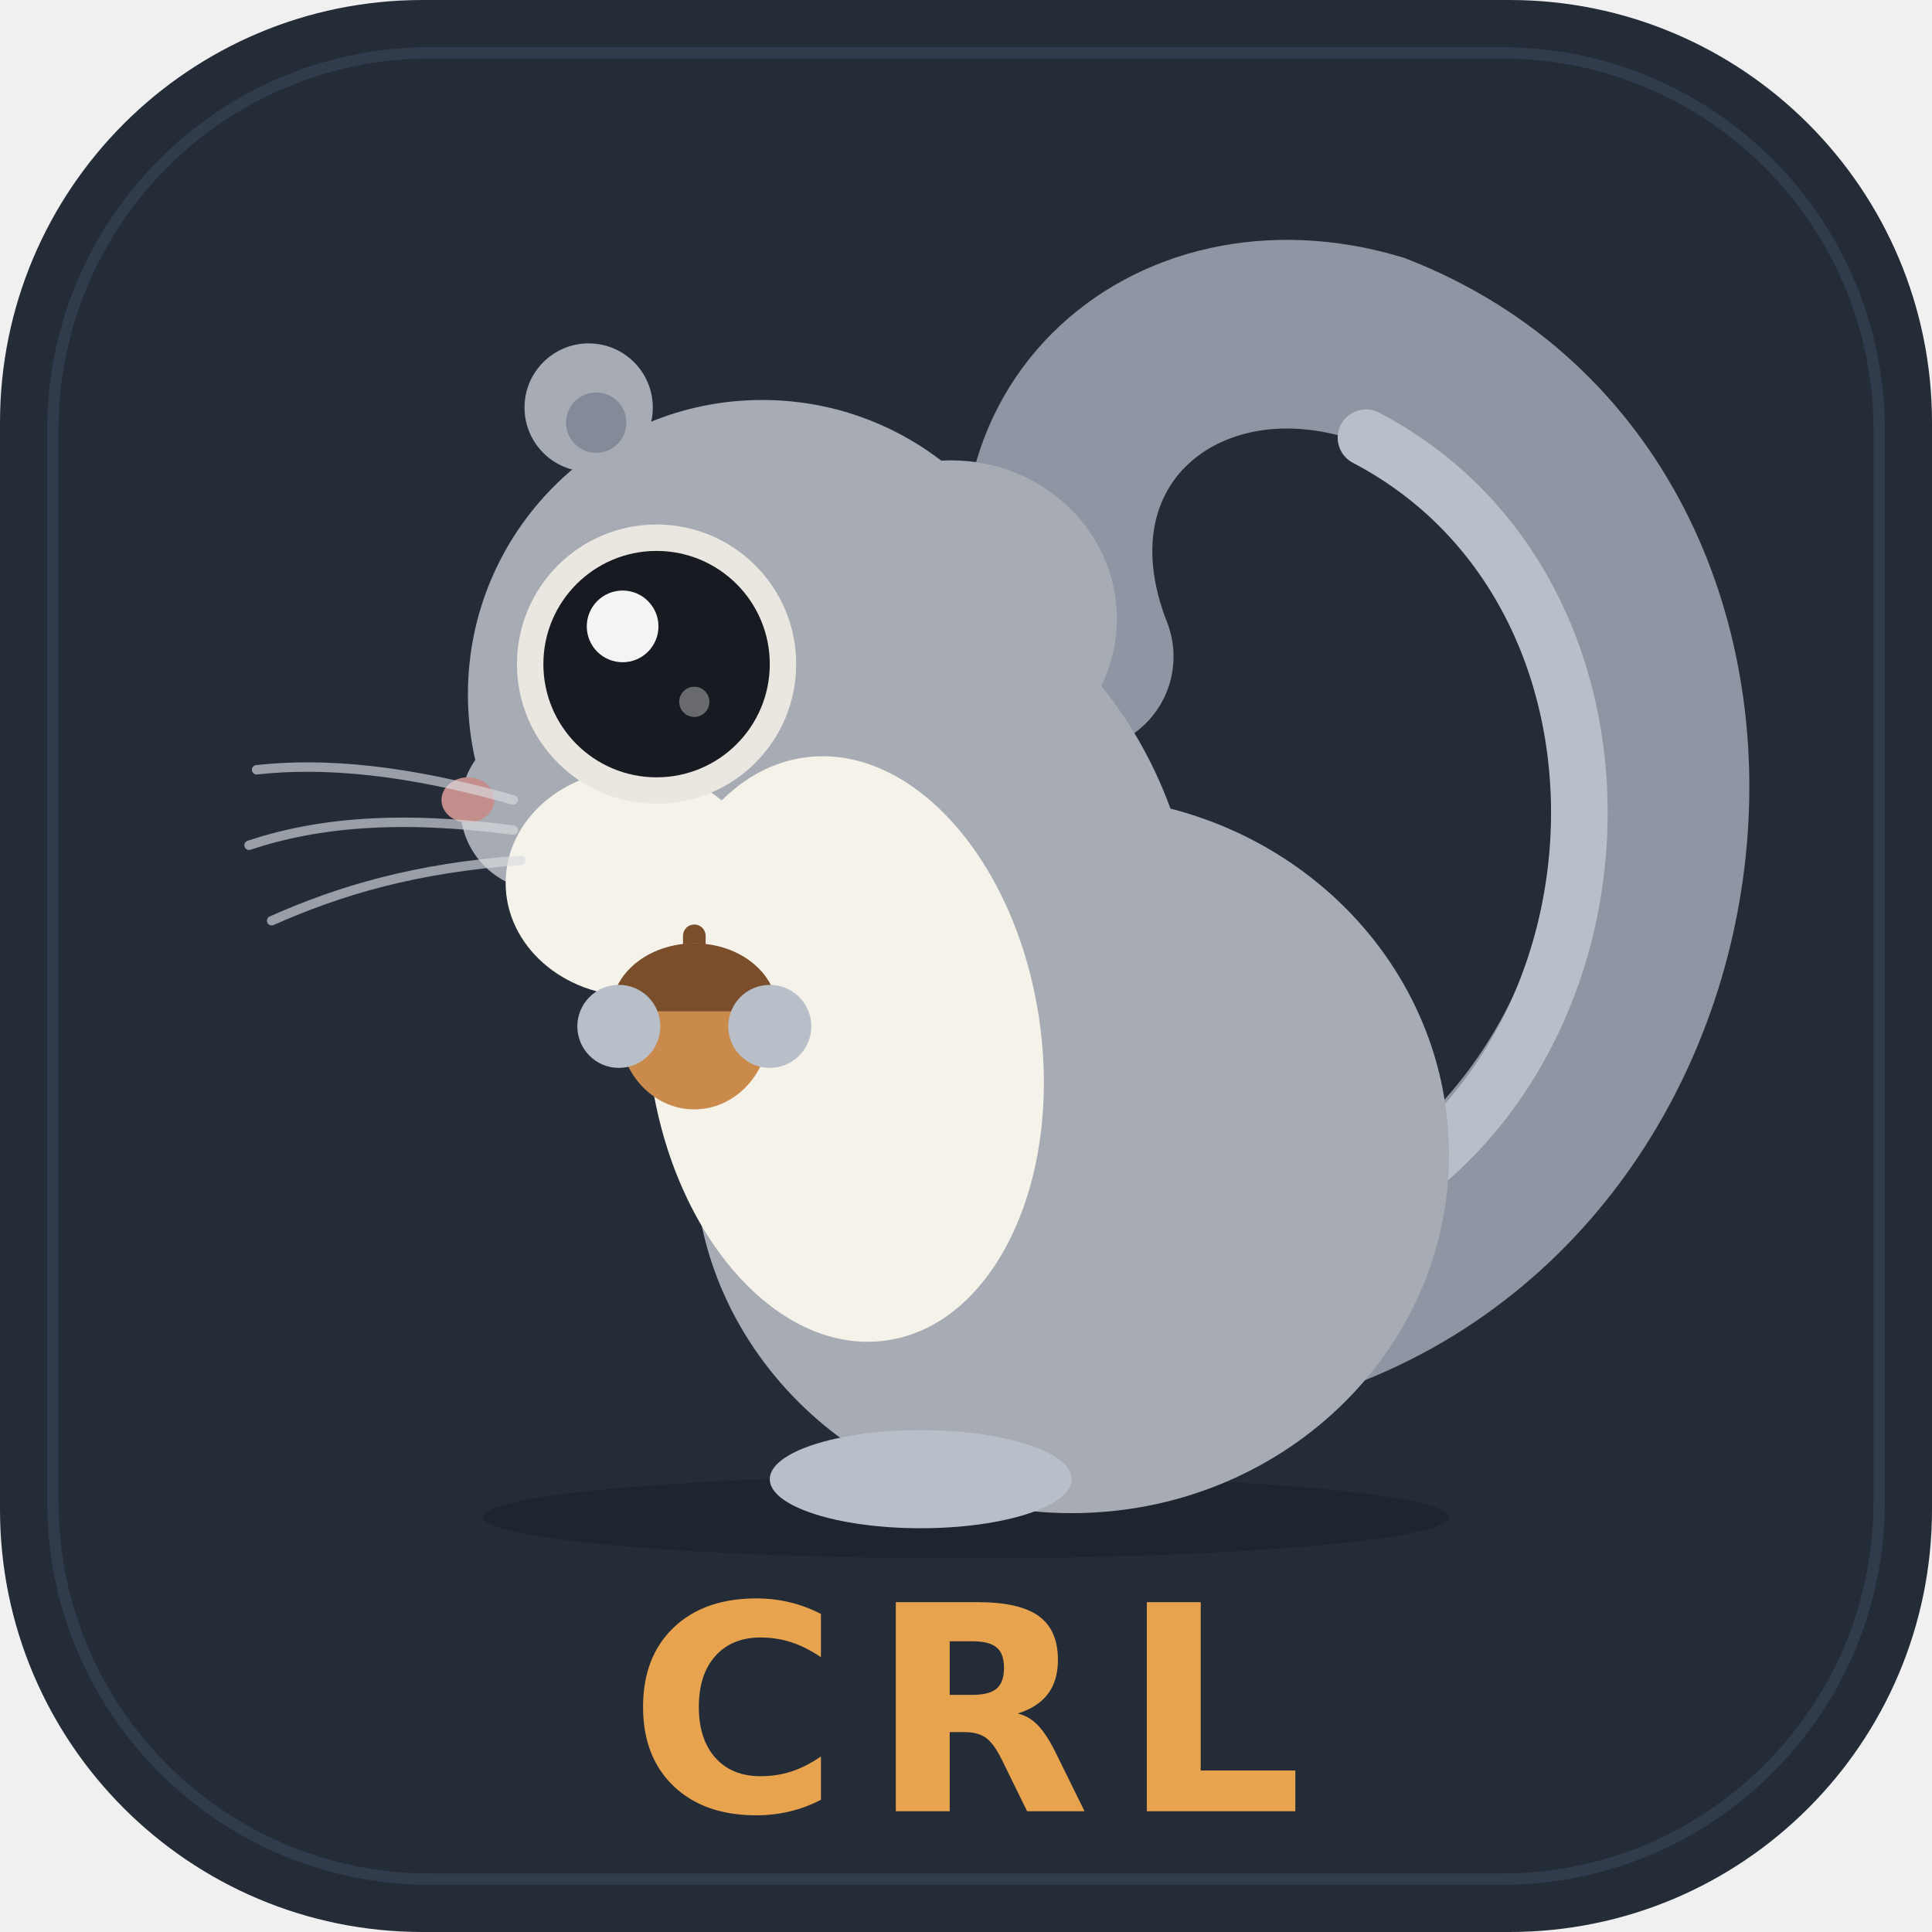
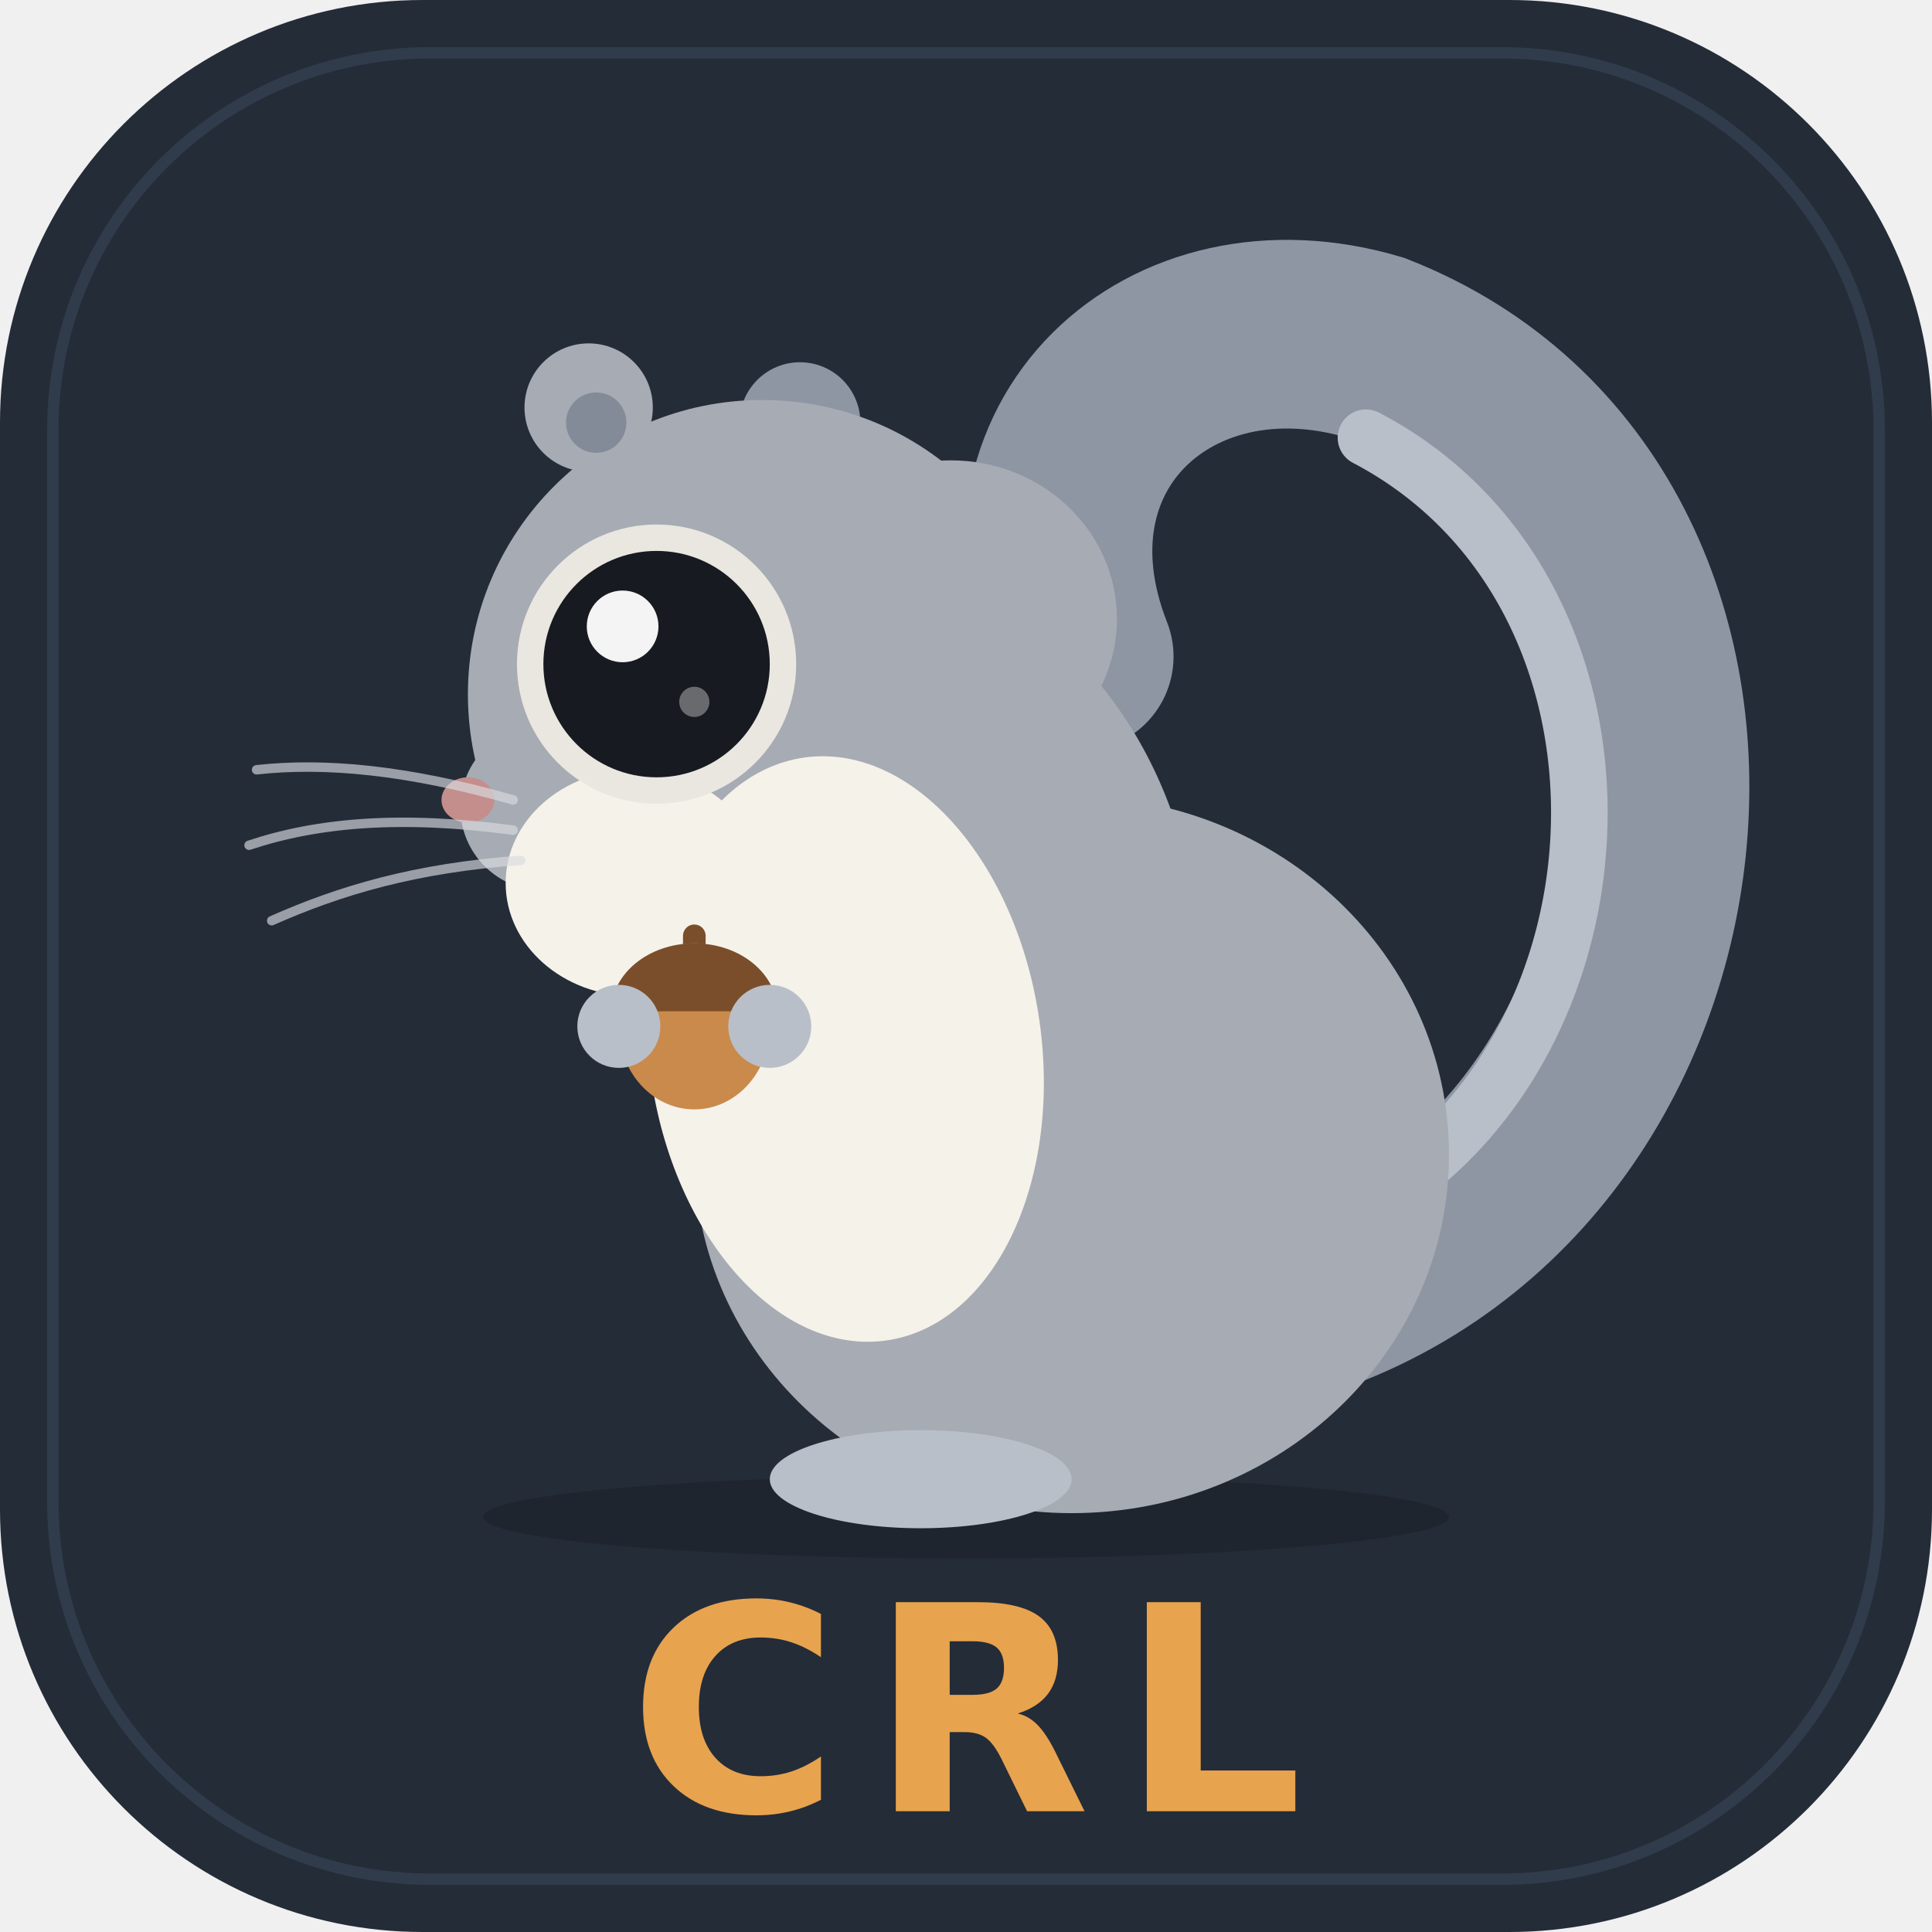
<svg xmlns="http://www.w3.org/2000/svg" viewBox="0 0 512 512" width="512" height="512">
  <rect x="0" y="0" width="512" height="512" rx="112" fill="#242C38" />
  <rect x="14" y="14" width="484" height="484" rx="100" fill="none" stroke="#39465A" stroke-width="3" opacity="0.6" />
  <g transform="translate(6,-24)">
    <ellipse cx="250" cy="426" rx="128" ry="11" fill="#000000" opacity="0.16" />
    <path d="M 330 372 C 452 340, 470 160, 358 116 C 304 100, 258 142, 280 198" fill="none" stroke="#8E96A4" stroke-width="50" stroke-linecap="round" />
    <path d="M 336 352 C 428 322, 440 184, 356 140" fill="none" stroke="#B9BFC9" stroke-width="15" stroke-linecap="round" />
+     <circle cx="206" cy="136" r="16" fill="#8E96A4" />
+     <circle cx="204" cy="140" r="7" fill="#6F7785" />
    <ellipse cx="278" cy="330" rx="100" ry="95" fill="#A7ABB3" />
    <ellipse cx="235" cy="268" rx="75" ry="95" fill="#A7ABB3" transform="rotate(-15 235 268)" />
    <circle cx="196" cy="208" r="78" fill="#A7ABB3" />
    <ellipse cx="246" cy="188" rx="44" ry="42" fill="#A7ABB3" />
    <circle cx="138" cy="238" r="22" fill="#A7ABB3" />
    <circle cx="150" cy="132" r="17" fill="#A7ABB3" />
    <circle cx="152" cy="136" r="8" fill="#838B99" />
    <ellipse cx="162" cy="258" rx="34" ry="30" fill="#F5F2EA" />
    <ellipse cx="218" cy="302" rx="52" ry="78" fill="#F5F2EA" transform="rotate(-8 218 302)" />
    <circle cx="168" cy="200" r="37" fill="#E9E7E0" />
    <circle cx="168" cy="200" r="30" fill="#171A20" />
    <circle cx="159" cy="190" r="9.5" fill="#FFFFFF" opacity="0.95" />
    <circle cx="178" cy="210" r="4" fill="#FFFFFF" opacity="0.35" />
    <ellipse cx="118" cy="236" rx="7" ry="6" fill="#C48E8C" />
    <g fill="none" stroke="#D9DCE1" stroke-width="2.5" stroke-linecap="round" opacity="0.65">
      <path d="M 130 236 C 102 228, 80 226, 62 228" />
      <path d="M 130 244 C 100 240, 78 242, 60 248" />
      <path d="M 132 252 C 104 254, 84 260, 66 268" />
    </g>
    <ellipse cx="238" cy="416" rx="40" ry="13" fill="#B9BFC9" />
    <rect x="175" y="269" width="6" height="11" rx="3" fill="#7A4E2A" />
    <ellipse cx="178" cy="296" rx="20" ry="22" fill="#C98A4B" />
    <path d="M 156 292 A 22 18 0 0 1 200 292 Z" fill="#7A4E2A" />
    <circle cx="158" cy="296" r="11" fill="#B9BFC9" />
    <circle cx="198" cy="296" r="11" fill="#B9BFC9" />
  </g>
  <text x="256" y="480" text-anchor="middle" font-size="76" font-weight="900" letter-spacing="8" font-family="'Arial Black','Segoe UI',system-ui,'DejaVu Sans',sans-serif" fill="#E8A34E">CRL</text>
</svg>
